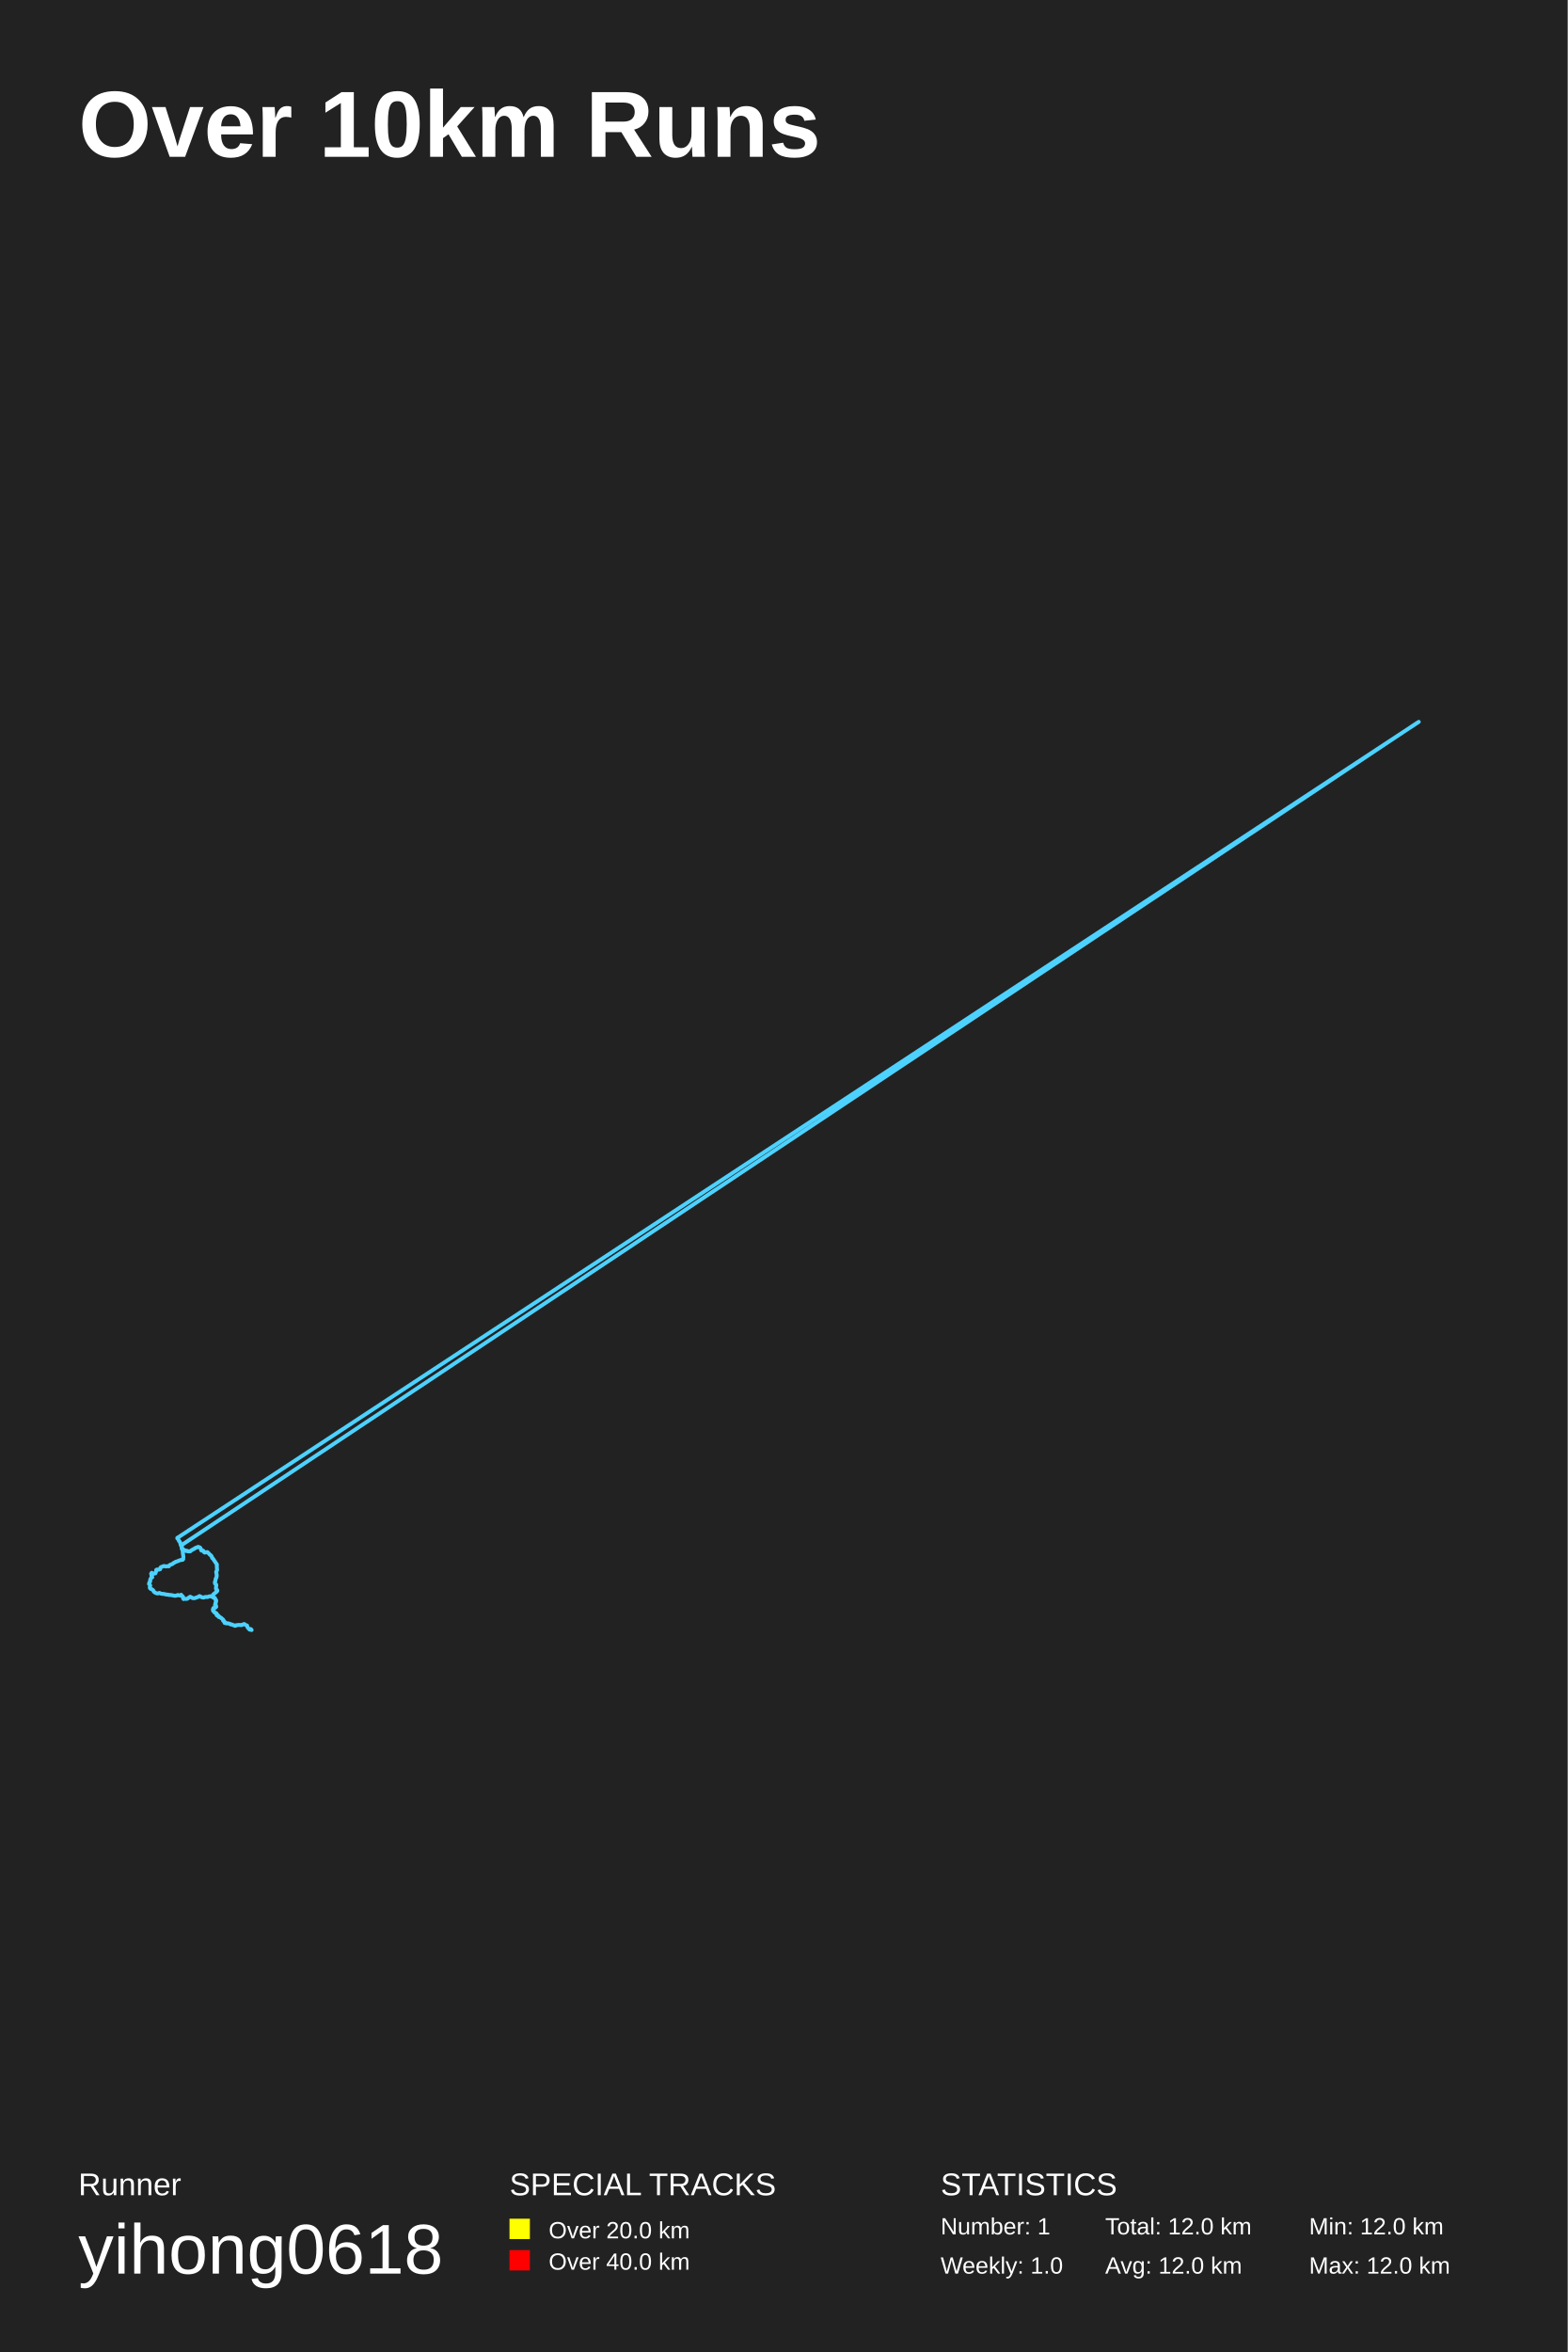
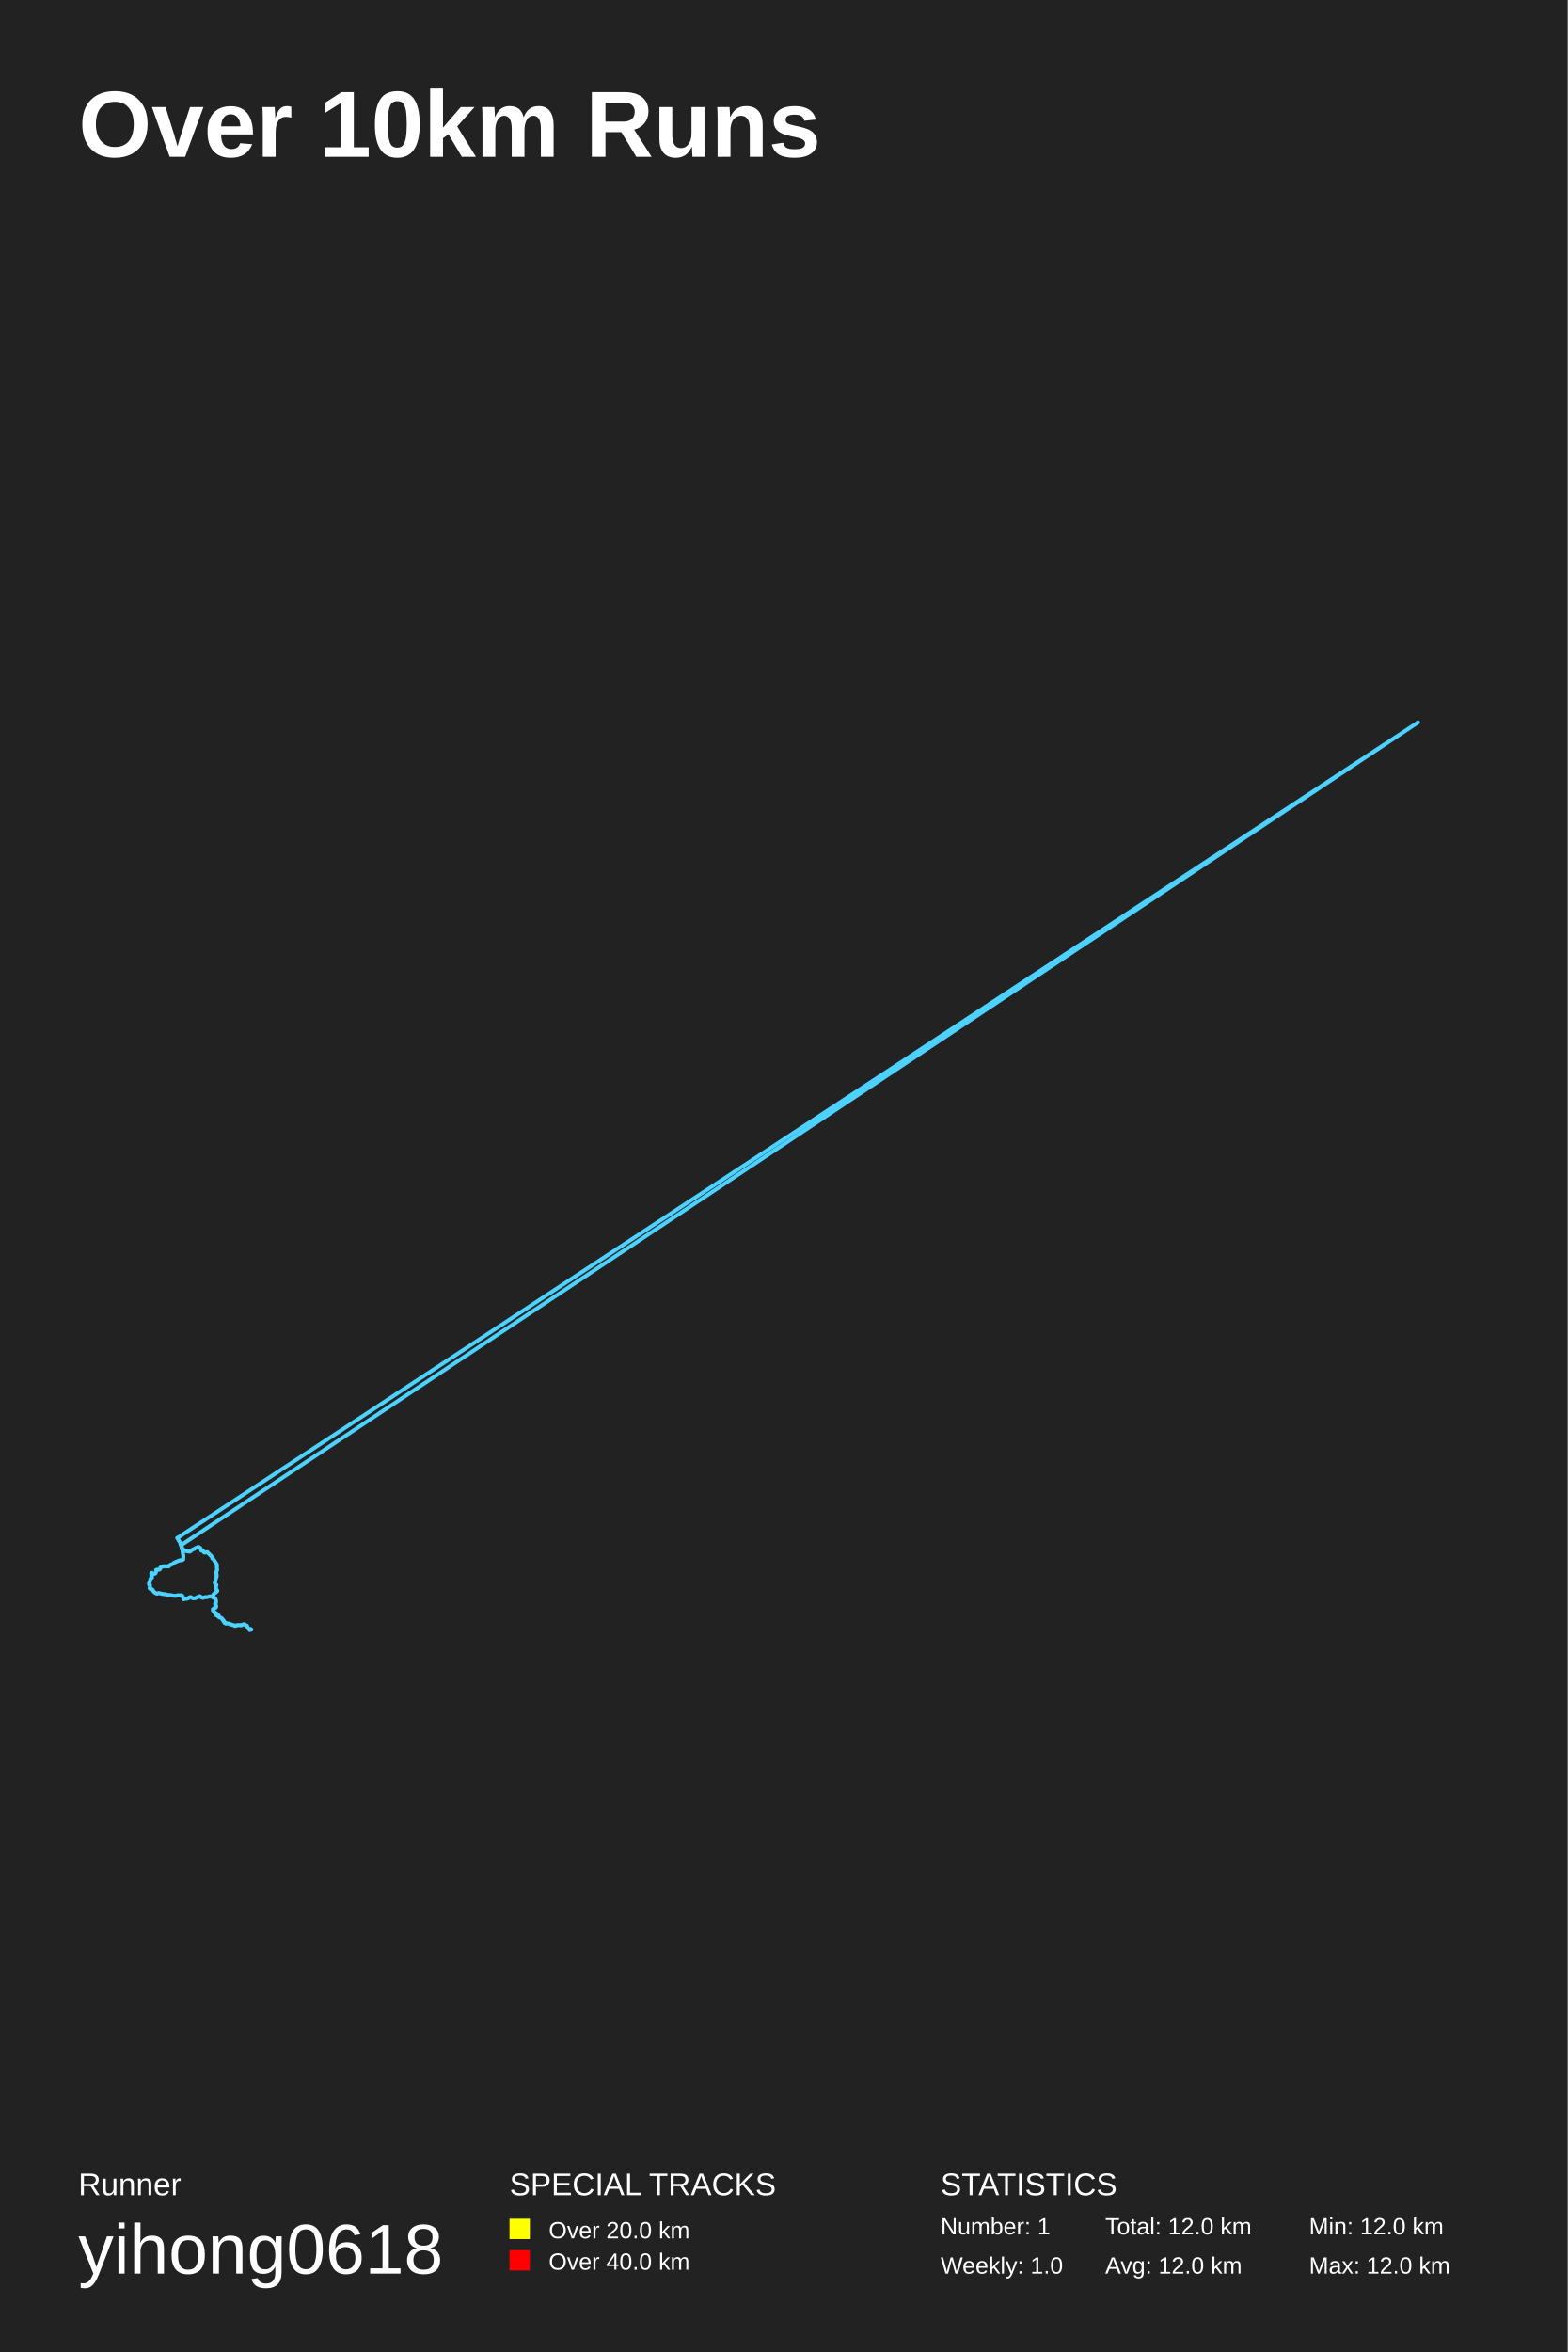
<svg xmlns="http://www.w3.org/2000/svg" baseProfile="full" height="300mm" version="1.1" viewBox="0,0,200,300" width="200mm">
  <defs />
  <rect fill="#222222" height="300" width="200" x="0" y="0" />
  <text fill="#FFFFFF" style="font-size:12px; font-family:Arial; font-weight:bold;" x="10" y="20">Over 10km Runs</text>
  <text fill="#FFFFFF" style="font-size:4px; font-family:Arial" x="10" y="280">Runner</text>
  <text fill="#FFFFFF" style="font-size:9px; font-family:Arial" x="10" y="290">yihong0618</text>
  <text fill="#FFFFFF" style="font-size:4px; font-family:Arial" x="65" y="280">SPECIAL TRACKS</text>
  <rect fill="yellow" height="2.6" width="2.6" x="65" y="283" />
  <text fill="#FFFFFF" style="font-size:3px; font-family:Arial" x="70" y="285.5">Over 20.0 km</text>
  <rect fill="red" height="2.6" width="2.6" x="65" y="287" />
  <text fill="#FFFFFF" style="font-size:3px; font-family:Arial" x="70" y="289.5">Over 40.0 km</text>
  <text fill="#FFFFFF" style="font-size:4px; font-family:Arial" x="120" y="280">STATISTICS</text>
  <text fill="#FFFFFF" style="font-size:3px; font-family:Arial" x="120" y="285">Number: 1</text>
  <text fill="#FFFFFF" style="font-size:3px; font-family:Arial" x="120" y="290">Weekly: 1.0</text>
  <text fill="#FFFFFF" style="font-size:3px; font-family:Arial" x="141" y="285">Total: 12.0 km</text>
  <text fill="#FFFFFF" style="font-size:3px; font-family:Arial" x="141" y="290">Avg: 12.0 km</text>
  <text fill="#FFFFFF" style="font-size:3px; font-family:Arial" x="167" y="285">Min: 12.0 km</text>
  <text fill="#FFFFFF" style="font-size:3px; font-family:Arial" x="167" y="290">Max: 12.0 km</text>
-   <polyline fill="none" opacity="1" points="30.868,207.267 30.754,207.298 30.654,207.272 30.55,207.262 30.421,207.262 30.274,207.288 30.127,207.298 29.994,207.367 29.87,207.33 29.699,207.262 29.595,207.214 29.433,207.204 29.319,207.125 29.177,207.082 29.025,207.046 28.906,207.072 28.649,206.998 28.635,206.924 28.559,206.787 28.469,206.73 28.417,206.545 28.288,206.445 28.236,206.392 28.131,206.34 28.036,206.277 27.899,206.24 27.856,206.124 27.813,206.029 27.68,206.061 27.609,205.924 27.599,205.766 27.481,205.739 27.357,205.671 27.291,205.555 27.181,205.455 27.153,205.297 27.229,205.107 27.395,205.086 27.547,204.97 27.547,204.828 27.433,204.728 27.466,204.586 27.5,204.433 27.538,204.291 27.576,204.149 27.471,204.022 27.438,203.869 27.338,203.764 27.229,203.764 27.238,203.764 27.238,203.769 27.219,203.769 27.229,203.759 27.214,203.78 27.214,203.78 27.214,203.775 27.129,203.653 27.138,203.527 27.176,203.416 27.257,203.332 27.338,203.269 27.428,203.19 27.552,203.1 27.671,202.99 27.728,202.9 27.699,202.8 27.585,202.726 27.542,202.568 27.566,202.458 27.576,202.352 27.595,202.205 27.566,202.089 27.476,202.036 27.424,201.968 27.409,201.783 27.471,201.668 27.5,201.536 27.509,201.373 27.604,201.236 27.628,201.099 27.656,200.978 27.628,200.856 27.633,200.735 27.595,200.64 27.58,200.482 27.671,200.34 27.699,200.208 27.671,200.077 27.675,199.924 27.656,199.766 27.675,199.561 27.656,199.529 27.148,198.776 27.062,198.723 27.039,198.628 27.015,198.554 26.991,198.512 26.944,198.433 26.877,198.359 26.806,198.333 26.754,198.286 26.687,198.191 26.587,198.101 26.507,198.007 26.431,197.964 26.331,197.996 26.222,198.012 26.112,198.033 26.017,197.97 25.974,197.864 25.922,197.791 25.808,197.769 25.704,197.78 25.699,197.743 25.732,197.733 25.732,197.722 25.699,197.743 25.666,197.748 25.699,197.748 25.694,197.754 25.694,197.743 25.699,197.738 25.642,197.643 25.618,197.564 25.585,197.464 25.542,197.427 25.509,197.395 25.438,197.348 25.347,197.353 25.295,197.306 25.257,197.316 25.21,197.327 25.129,197.369 25.067,197.411 24.986,197.411 24.944,197.448 24.844,197.485 24.801,197.553 24.744,197.559 24.668,197.606 24.601,197.643 24.502,197.69 24.402,197.754 24.316,197.848 24.212,197.891 24.131,197.875 24.022,197.875 23.946,197.875 23.965,197.848 23.965,197.864 23.97,197.864 23.913,197.859 23.851,197.801 23.794,197.796 23.699,197.827 23.646,197.759 23.547,197.801 23.471,197.701 23.409,197.638 23.357,197.606 23.342,197.601 23.285,197.522 23.209,197.485 23.195,197.496 23.19,197.48 23.171,197.427 23.2,197.332 23.195,197.258 23.119,197.19 23.1,197.137 23.053,197.069 23.038,196.979 23.005,196.853 22.967,196.695 22.891,196.616 22.839,196.558 22.806,196.495 22.768,196.379 22.687,196.289 22.673,196.215 22.635,196.205 22.62,196.221 22.644,196.226 22.635,196.215 22.644,196.215 22.649,196.21 22.687,196.152 22.692,196.136 22.635,196.142 22.63,196.157 22.62,196.157 22.639,196.163 22.63,196.163 22.63,196.157 22.635,196.142 22.639,196.152 181.0,92.075 180.815,92.191 180.815,92.191 180.815,92.191 180.724,92.249 180.629,92.307 23.105,197.122 23.162,197.243 23.186,197.348 23.19,197.459 23.2,197.585 23.271,197.69 23.309,197.822 23.314,197.964 23.333,198.143 23.352,198.312 23.38,198.438 23.395,198.607 23.366,198.765 23.38,198.86 23.285,198.965 23.091,198.971 22.958,199.018 22.815,199.06 22.658,199.134 22.53,199.181 22.392,199.213 22.307,199.292 22.178,199.339 22.093,199.392 22.05,199.455 22.055,199.445 22.017,199.471 21.931,199.524 21.836,199.539 21.737,199.576 21.637,199.634 21.599,199.697 21.532,199.787 21.423,199.776 21.314,199.766 21.204,199.798 21.086,199.798 20.986,199.745 20.877,199.755 20.805,199.787 20.734,199.813 20.625,199.861 20.53,199.887 20.463,199.961 20.425,200.066 20.44,200.145 20.368,200.166 20.33,200.193 20.269,200.203 20.159,200.208 20.059,200.187 19.941,200.235 19.922,200.266 19.936,200.345 19.922,200.419 19.893,200.467 19.888,200.519 19.865,200.577 19.817,200.683 19.698,200.688 19.603,200.735 19.532,200.762 19.442,200.777 19.418,200.746 19.366,200.735 19.337,200.698 19.318,200.677 19.356,200.609 19.38,200.614 19.333,200.667 19.28,200.725 19.323,200.883 19.333,201.051 19.428,201.178 19.318,201.251 19.209,201.367 19.152,201.546 19.171,201.699 19.048,201.857 19.01,202.042 19.1,202.131 19.166,202.236 19.147,202.337 19.105,202.5 19.157,202.61 19.266,202.684 19.418,202.737 19.556,202.863 19.618,203.011 19.793,203.148 19.988,203.227 20.14,203.248 20.34,203.179 20.511,203.264 20.701,203.295 20.905,203.316 21.01,203.327 21.157,203.38 21.295,203.39 21.442,203.401 21.594,203.448 21.746,203.432 21.912,203.469 22.031,203.485 22.202,203.527 22.383,203.543 22.568,203.495 22.696,203.437 22.834,203.495 23.01,203.511 23.11,203.411 23.19,203.532 23.338,203.648 23.333,203.827 23.418,203.959 23.504,203.912 23.727,203.943 23.927,203.912 24.093,203.769 24.259,203.664 24.435,203.754 24.582,203.848 24.839,203.848 24.963,203.796 25.105,203.754 25.29,203.685 25.442,203.58 25.561,203.627 25.713,203.722 25.851,203.759 25.993,203.775 26.098,203.717 26.279,203.69 26.45,203.706 26.602,203.653 26.72,203.617 26.853,203.595 27.015,203.664 27.176,203.701 27.286,203.738 27.414,203.822 27.481,203.985 27.58,204.128 27.566,204.301 27.509,204.454 27.49,204.644 27.547,204.791 27.59,204.944 27.466,205.06 27.314,205.107 27.229,205.265 27.234,205.434 27.338,205.602 27.5,205.718 27.647,205.813 27.623,205.976 27.794,206.024 27.899,206.124 28.022,206.25 28.203,206.35 28.326,206.477 28.469,206.593 28.559,206.745 28.664,206.872 28.797,207.024 28.996,207.051 29.186,207.077 29.352,207.151 29.538,207.193 29.69,207.251 29.861,207.319 30.018,207.377 30.193,207.298 30.35,207.272 30.526,207.272 30.711,207.277 30.849,207.251 31.006,207.204 31.134,207.14 31.272,207.219 31.381,207.293 31.524,207.346 31.552,207.483 31.614,207.614 31.733,207.736 31.813,207.841 31.904,207.878 31.956,207.867 31.966,207.783 32.027,207.809 32.099,207.909" stroke="#4DD2FF" stroke-dasharray="none" stroke-linecap="round" stroke-linejoin="round" stroke-width="0.5" />
+   <polyline fill="none" opacity="1" points="30.825,207.293 30.706,207.314 30.616,207.272 30.488,207.277 30.36,207.277 30.203,207.288 30.075,207.362 29.942,207.372 29.809,207.283 29.652,207.251 29.552,207.204 29.395,207.188 29.253,207.125 29.12,207.061 28.972,207.056 28.835,207.093 28.654,207.003 28.569,206.84 28.526,206.777 28.417,206.635 28.359,206.54 28.26,206.408 28.203,206.371 28.084,206.324 27.951,206.292 27.846,206.192 27.884,206.087 27.756,206.061 27.609,206.04 27.623,205.839 27.538,205.771 27.419,205.734 27.319,205.629 27.243,205.518 27.157,205.397 27.162,205.244 27.333,205.118 27.476,205.081 27.566,204.902 27.504,204.812 27.466,204.675 27.443,204.528 27.533,204.391 27.561,204.238 27.538,204.101 27.495,203.959 27.39,203.838 27.229,203.748 27.229,203.775 27.253,203.775 27.214,203.775 27.224,203.78 27.219,203.78 27.21,203.785 27.214,203.78 27.195,203.775 27.134,203.601 27.153,203.495 27.214,203.39 27.291,203.306 27.352,203.243 27.481,203.158 27.599,203.053 27.699,202.969 27.718,202.869 27.642,202.779 27.566,202.674 27.538,202.526 27.566,202.416 27.571,202.305 27.618,202.157 27.5,202.078 27.471,202.01 27.39,201.91 27.433,201.726 27.504,201.631 27.504,201.478 27.542,201.325 27.614,201.199 27.628,201.051 27.656,200.925 27.618,200.809 27.609,200.698 27.595,200.593 27.614,200.409 27.699,200.287 27.699,200.166 27.661,200.019 27.675,199.866 27.671,199.697 27.666,199.55 27.172,198.797 27.086,198.781 27.062,198.681 27.029,198.607 27.005,198.565 26.972,198.481 26.906,198.428 26.849,198.37 26.763,198.323 26.725,198.254 26.654,198.186 26.535,198.075 26.464,197.98 26.393,197.97 26.279,198.007 26.188,198.038 26.055,198.033 25.998,197.933 25.946,197.854 25.884,197.775 25.756,197.812 25.708,197.754 25.708,197.733 25.713,197.743 25.699,197.748 25.68,197.769 25.67,197.764 25.675,197.78 25.675,197.764 25.694,197.738 25.699,197.727 25.623,197.622 25.609,197.538 25.566,197.453 25.537,197.432 25.457,197.39 25.4,197.337 25.314,197.343 25.271,197.327 25.267,197.316 25.176,197.364 25.1,197.401 25.039,197.406 24.982,197.438 24.906,197.48 24.829,197.548 24.777,197.575 24.72,197.596 24.654,197.606 24.559,197.675 24.459,197.706 24.364,197.806 24.278,197.896 24.16,197.901 24.098,197.901 23.989,197.885 23.946,197.875 23.965,197.859 23.965,197.88 23.946,197.891 23.889,197.843 23.822,197.806 23.756,197.848 23.684,197.791 23.589,197.801 23.509,197.759 23.437,197.669 23.361,197.632 23.347,197.627 23.323,197.58 23.262,197.506 23.19,197.506 23.195,197.511 23.181,197.48 23.181,197.395 23.195,197.316 23.152,197.258 23.114,197.185 23.086,197.111 23.053,197.042 23.01,196.932 23.01,196.753 22.924,196.69 22.882,196.579 22.81,196.531 22.806,196.447 22.73,196.347 22.673,196.268 22.663,196.221 22.625,196.221 22.644,196.231 22.649,196.231 22.63,196.221 22.639,196.221 22.658,196.221 22.696,196.147 22.692,196.168 22.606,196.157 22.625,196.173 22.616,196.184 22.625,196.173 22.625,196.168 22.63,196.163 22.63,196.163 22.644,196.157 180.91,92.143 180.815,92.201 180.815,92.201 180.815,92.201 180.724,92.259 23.086,197.1 23.119,197.216 23.186,197.29 23.171,197.411 23.181,197.543 23.228,197.643 23.285,197.748 23.295,197.88 23.319,198.022 23.347,198.233 23.376,198.386 23.395,198.507 23.38,198.691 23.38,198.818 23.371,198.913 23.205,198.997 23.034,199.013 22.891,199.034 22.758,199.092 22.597,199.155 22.468,199.208 22.364,199.25 22.254,199.308 22.126,199.371 22.079,199.439 22.05,199.46 22.05,199.466 21.993,199.513 21.903,199.539 21.789,199.55 21.694,199.629 21.618,199.666 21.575,199.766 21.475,199.803 21.385,199.771 21.252,199.803 21.147,199.813 21.043,199.787 20.948,199.761 20.829,199.792 20.772,199.803 20.691,199.861 20.582,199.877 20.492,199.919 20.44,200.014 20.435,200.108 20.397,200.172 20.354,200.198 20.311,200.208 20.226,200.23 20.121,200.208 19.998,200.224 19.907,200.256 19.931,200.298 19.926,200.388 19.907,200.44 19.903,200.493 19.884,200.546 19.865,200.64 19.77,200.73 19.656,200.714 19.589,200.74 19.494,200.809 19.428,200.783 19.39,200.735 19.366,200.73 19.328,200.693 19.356,200.661 19.371,200.619 19.347,200.667 19.304,200.683 19.318,200.788 19.304,200.978 19.38,201.109 19.39,201.236 19.257,201.294 19.166,201.446 19.157,201.625 19.114,201.783 19.005,201.942 19.024,202.142 19.143,202.184 19.128,202.284 19.133,202.405 19.086,202.589 19.195,202.642 19.342,202.7 19.47,202.774 19.565,202.942 19.698,203.09 19.865,203.206 20.055,203.279 20.216,203.185 20.397,203.222 20.582,203.274 20.782,203.316 20.972,203.327 21.09,203.337 21.209,203.395 21.357,203.406 21.485,203.432 21.651,203.453 21.827,203.453 21.965,203.506 22.117,203.532 22.278,203.543 22.463,203.548 22.63,203.48 22.753,203.464 22.91,203.522 23.043,203.469 23.133,203.469 23.262,203.543 23.342,203.743 23.409,203.869 23.442,204.001 23.608,203.896 23.803,203.933 23.998,203.88 24.169,203.727 24.354,203.701 24.487,203.817 24.687,203.864 24.901,203.859 25.02,203.801 25.186,203.706 25.366,203.669 25.49,203.585 25.632,203.685 25.765,203.79 25.913,203.806 26.036,203.754 26.188,203.701 26.364,203.727 26.511,203.69 26.673,203.638 26.768,203.611 26.929,203.627 27.091,203.706 27.186,203.732 27.343,203.775 27.457,203.89 27.504,204.075 27.566,204.217 27.561,204.396 27.519,204.565 27.462,204.733 27.595,204.865 27.547,205.012 27.381,205.102 27.248,205.202 27.205,205.36 27.295,205.518 27.381,205.681 27.576,205.755 27.652,205.892 27.685,206.034 27.884,206.034 27.932,206.208 28.098,206.308 28.283,206.408 28.402,206.535 28.488,206.672 28.616,206.809 28.697,206.972 28.892,207.061 29.072,207.061 29.248,207.104 29.438,207.183 29.59,207.24 29.78,207.283 29.932,207.367 30.094,207.351 30.25,207.314 30.436,207.277 30.616,207.272 30.773,207.283 30.916,207.235 31.053,207.183 31.196,207.177 31.31,207.283 31.457,207.314 31.547,207.404 31.576,207.546 31.671,207.688 31.78,207.788 31.847,207.909 31.904,207.899 31.975,207.846 31.985,207.762 32.056,207.867" stroke="#4DD2FF" stroke-dasharray="none" stroke-linecap="round" stroke-linejoin="round" stroke-width="0.5" />
</svg>
